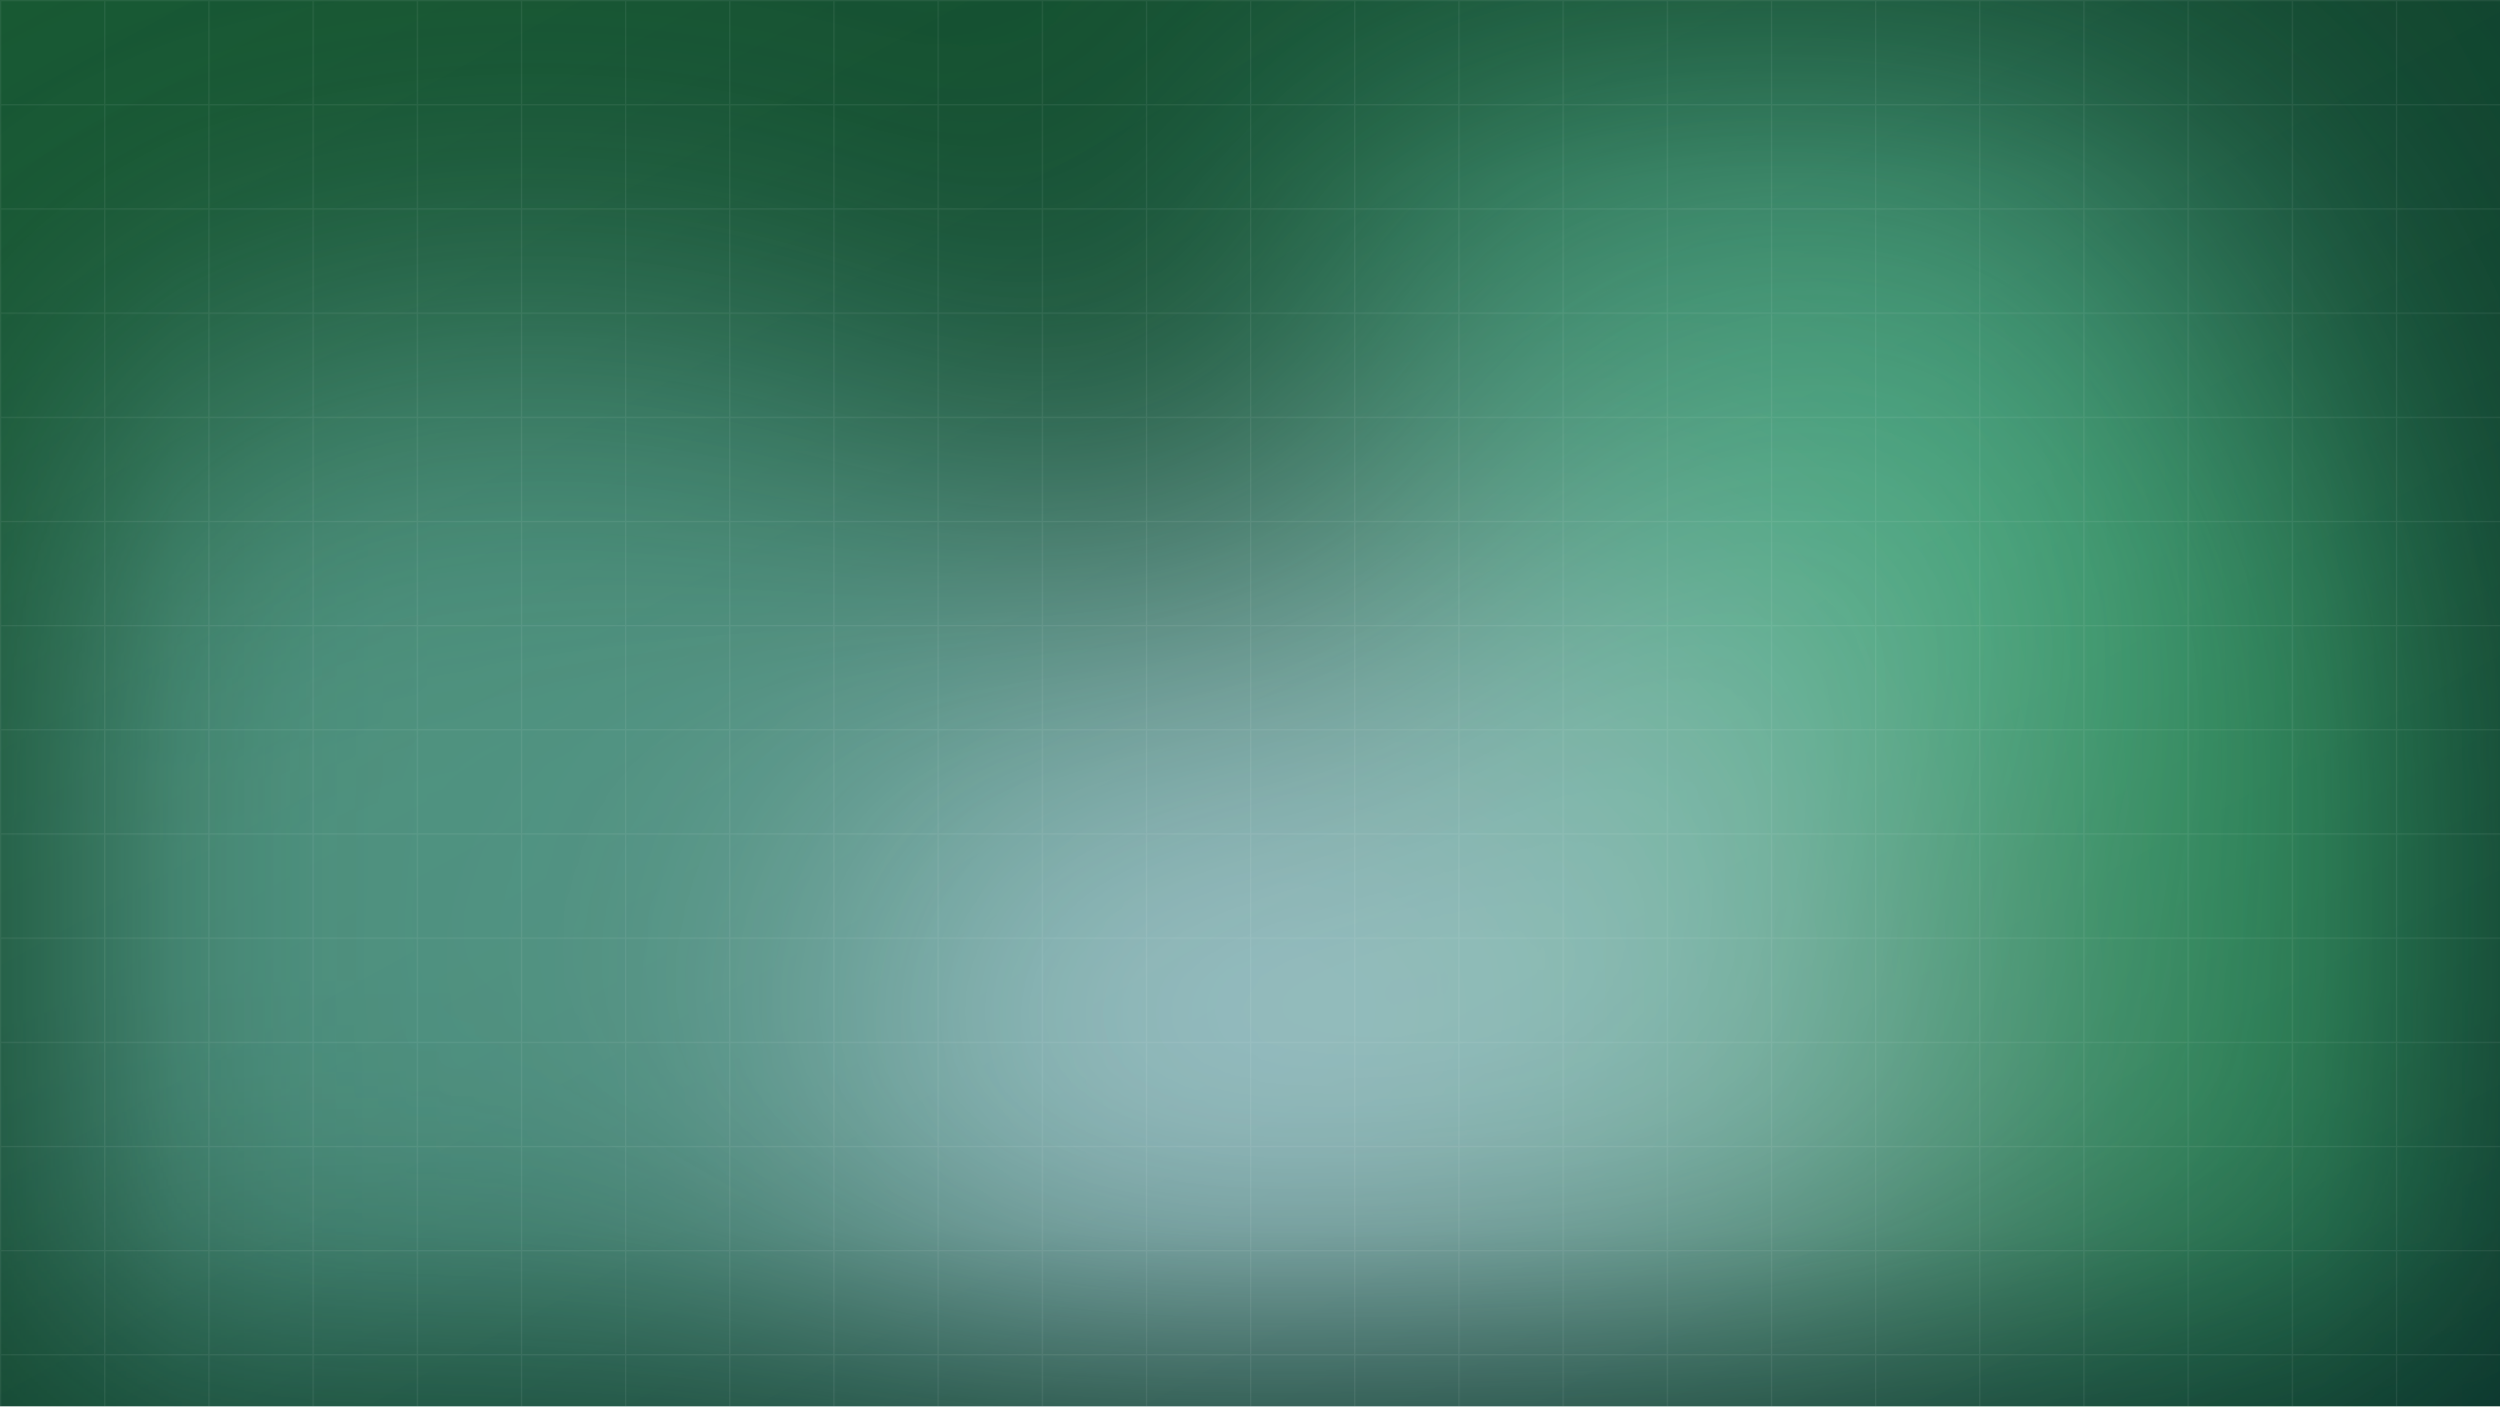
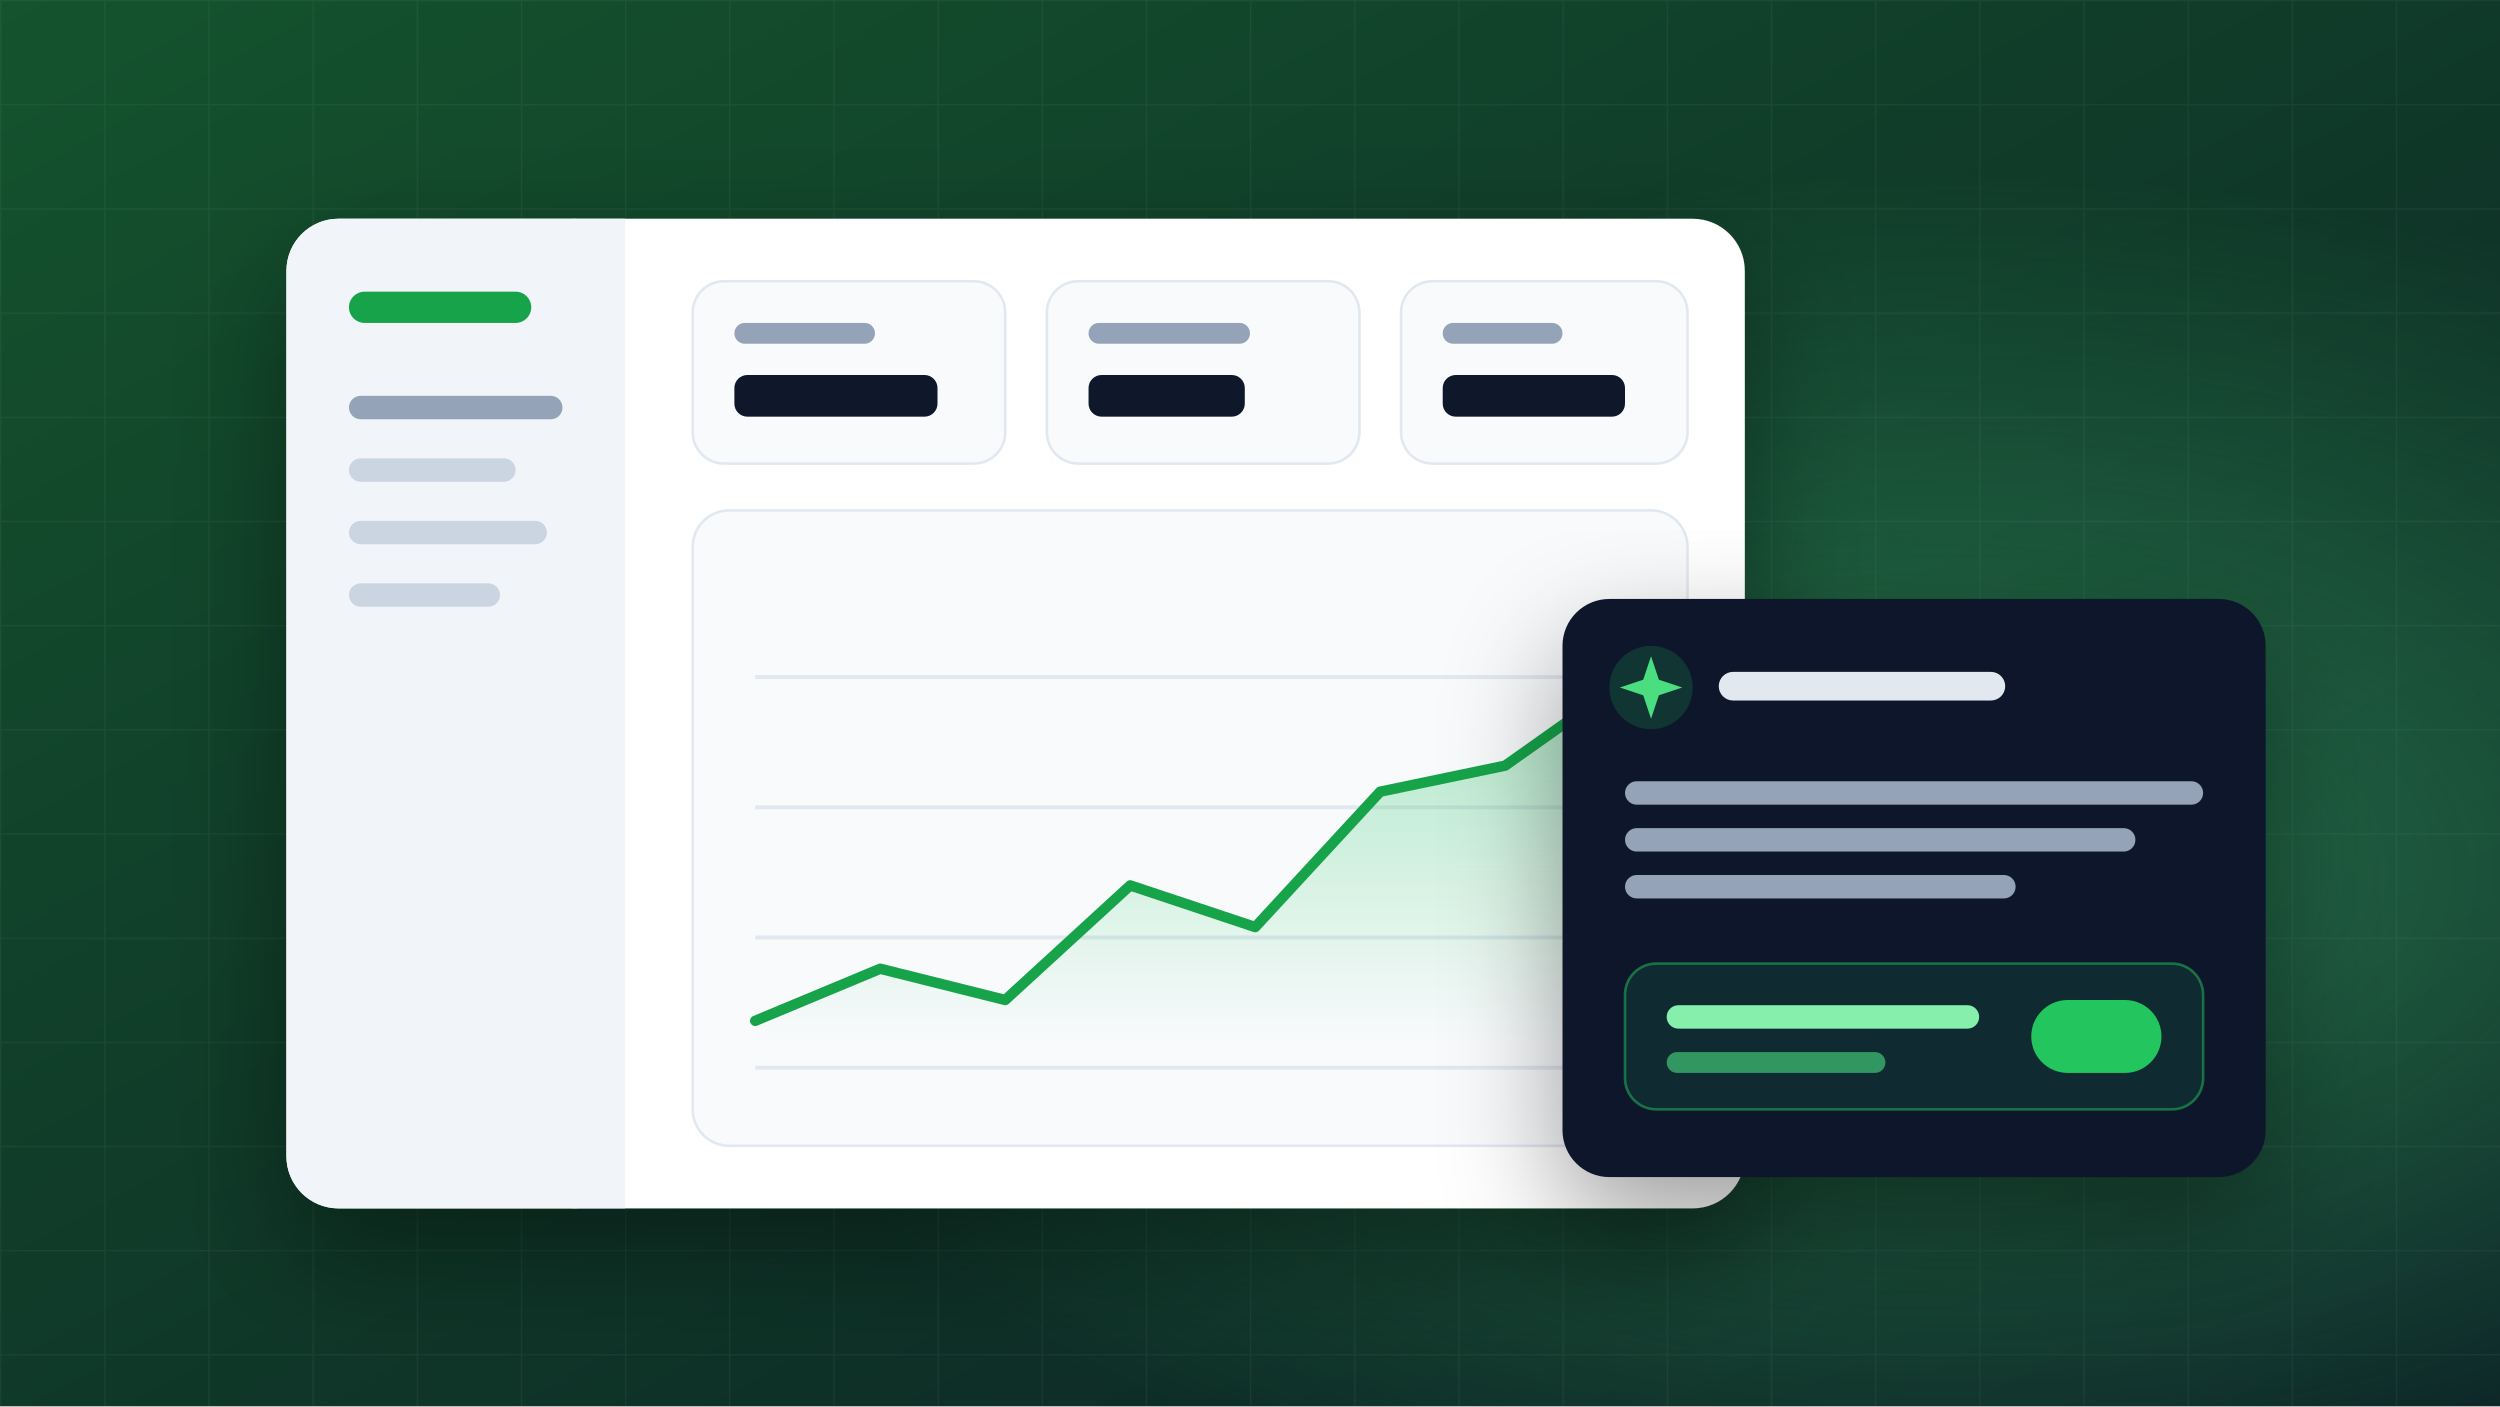
- <svg xmlns="http://www.w3.org/2000/svg" viewBox="0 0 960 540" width="960" height="540" role="img" aria-label="AI-powered SaaS">
+ <svg xmlns="http://www.w3.org/2000/svg" viewBox="0 0 960 540" width="960" height="540" role="img" aria-label="A SaaS analytics dashboard with an AI assistant panel suggesting the next action">
  <defs>
-     <linearGradient id="bg29" x1="0" y1="0" x2="1" y2="1">
-       <stop offset="0%" stop-color="hsl(145 58% 22%)" />
-       <stop offset="100%" stop-color="hsl(169 64% 12%)" />
+     <linearGradient id="p3bg" x1="0" y1="0" x2="1" y2="1">
+       <stop offset="0%" stop-color="#14532d" />
+       <stop offset="100%" stop-color="#0b1f24" />
    </linearGradient>
-     <filter id="b29">
-       <feGaussianBlur stdDeviation="72" />
+     <radialGradient id="p3glow" cx="0.78" cy="0.62" r="0.5">
+       <stop offset="0%" stop-color="#4ade80" stop-opacity="0.38" />
+       <stop offset="100%" stop-color="#4ade80" stop-opacity="0" />
+     </radialGradient>
+     <linearGradient id="p3area" x1="0" y1="0" x2="0" y2="1">
+       <stop offset="0%" stop-color="#22c55e" stop-opacity="0.35" />
+       <stop offset="100%" stop-color="#22c55e" stop-opacity="0" />
+     </linearGradient>
+     <pattern id="p3grid" width="40" height="40" patternUnits="userSpaceOnUse">
+       <path d="M40 0H0v40" fill="none" stroke="#fff" stroke-opacity="0.05" />
+     </pattern>
+     <filter id="p3sh" x="-20%" y="-20%" width="140%" height="160%">
+       <feDropShadow dx="0" dy="18" stdDeviation="22" flood-color="#000" flood-opacity="0.38" />
    </filter>
-     <pattern id="g29" width="40" height="40" patternUnits="userSpaceOnUse">
-       <path d="M40 0H0v40" fill="none" stroke="#fff" stroke-opacity="0.07" />
-     </pattern>
  </defs>
-   <rect width="960" height="540" fill="url(#bg29)" />
-   <g filter="url(#b29)">
-     <circle cx="769" cy="366" r="233" fill="hsl(145 62% 58%)" opacity="0.5" />
-     <circle cx="677" cy="136" r="175" fill="hsl(159 56% 64%)" opacity="0.5" />
-     <circle cx="205" cy="435" r="310" fill="hsl(173 50% 70%)" opacity="0.5" />
-     <circle cx="519" cy="406" r="130" fill="hsl(187 44% 76%)" opacity="0.5" />
-     <circle cx="535" cy="417" r="224" fill="hsl(201 38% 82%)" opacity="0.5" />
+   <rect width="960" height="540" fill="url(#p3bg)" />
+   <rect width="960" height="540" fill="url(#p3grid)" />
+   <rect width="960" height="540" fill="url(#p3glow)" />
+   <g filter="url(#p3sh)">
+     <rect x="110" y="84" width="560" height="380" rx="20" fill="#ffffff" />
  </g>
-   <rect width="960" height="540" fill="url(#g29)" />
+   <rect x="110" y="84" width="130" height="380" rx="20" fill="#f1f5f9" />
+   <rect x="220" y="84" width="20" height="380" fill="#f1f5f9" />
+   <rect x="134" y="112" width="70" height="12" rx="6" fill="#16a34a" />
+   <rect x="134" y="152" width="82" height="9" rx="4.5" fill="#94a3b8" />
+   <rect x="134" y="176" width="64" height="9" rx="4.5" fill="#cbd5e1" />
+   <rect x="134" y="200" width="76" height="9" rx="4.5" fill="#cbd5e1" />
+   <rect x="134" y="224" width="58" height="9" rx="4.5" fill="#cbd5e1" />
+   <rect x="266" y="108" width="120" height="70" rx="12" fill="#f8fafc" stroke="#e2e8f0" />
+   <rect x="282" y="124" width="54" height="8" rx="4" fill="#94a3b8" />
+   <rect x="282" y="144" width="78" height="16" rx="5" fill="#0f172a" />
+   <rect x="402" y="108" width="120" height="70" rx="12" fill="#f8fafc" stroke="#e2e8f0" />
+   <rect x="418" y="124" width="62" height="8" rx="4" fill="#94a3b8" />
+   <rect x="418" y="144" width="60" height="16" rx="5" fill="#0f172a" />
+   <rect x="538" y="108" width="110" height="70" rx="12" fill="#f8fafc" stroke="#e2e8f0" />
+   <rect x="554" y="124" width="46" height="8" rx="4" fill="#94a3b8" />
+   <rect x="554" y="144" width="70" height="16" rx="5" fill="#0f172a" />
+   <rect x="266" y="196" width="382" height="244" rx="14" fill="#f8fafc" stroke="#e2e8f0" />
+   <g stroke="#e2e8f0" stroke-width="1.5">
+     <path d="M290 260h334M290 310h334M290 360h334M290 410h334" />
+   </g>
+   <path d="M290 392l48-20 48 12 48-44 48 16 48-52 48-10 48-34v140H290z" fill="url(#p3area)" />
+   <path d="M290 392l48-20 48 12 48-44 48 16 48-52 48-10 48-34" fill="none" stroke="#16a34a" stroke-width="4" stroke-linecap="round" stroke-linejoin="round" />
+   <circle cx="626" cy="260" r="7" fill="#16a34a" stroke="#fff" stroke-width="3" />
+   <g filter="url(#p3sh)">
+     <rect x="600" y="230" width="270" height="222" rx="18" fill="#0f172a" />
+   </g>
+   <circle cx="634" cy="264" r="16" fill="#22c55e" fill-opacity="0.18" />
+   <path d="M634 252l3 9 9 3-9 3-3 9-3-9-9-3 9-3z" fill="#4ade80" />
+   <rect x="660" y="258" width="110" height="11" rx="5.5" fill="#e2e8f0" />
+   <rect x="624" y="300" width="222" height="9" rx="4.5" fill="#94a3b8" />
+   <rect x="624" y="318" width="196" height="9" rx="4.5" fill="#94a3b8" />
+   <rect x="624" y="336" width="150" height="9" rx="4.5" fill="#94a3b8" />
+   <rect x="624" y="370" width="222" height="56" rx="12" fill="#22c55e" fill-opacity="0.12" stroke="#22c55e" stroke-opacity="0.5" />
+   <rect x="640" y="386" width="120" height="9" rx="4.5" fill="#86efac" />
+   <rect x="640" y="404" width="84" height="8" rx="4" fill="#4ade80" fill-opacity="0.6" />
+   <rect x="780" y="384" width="50" height="28" rx="14" fill="#22c55e" />
</svg>
